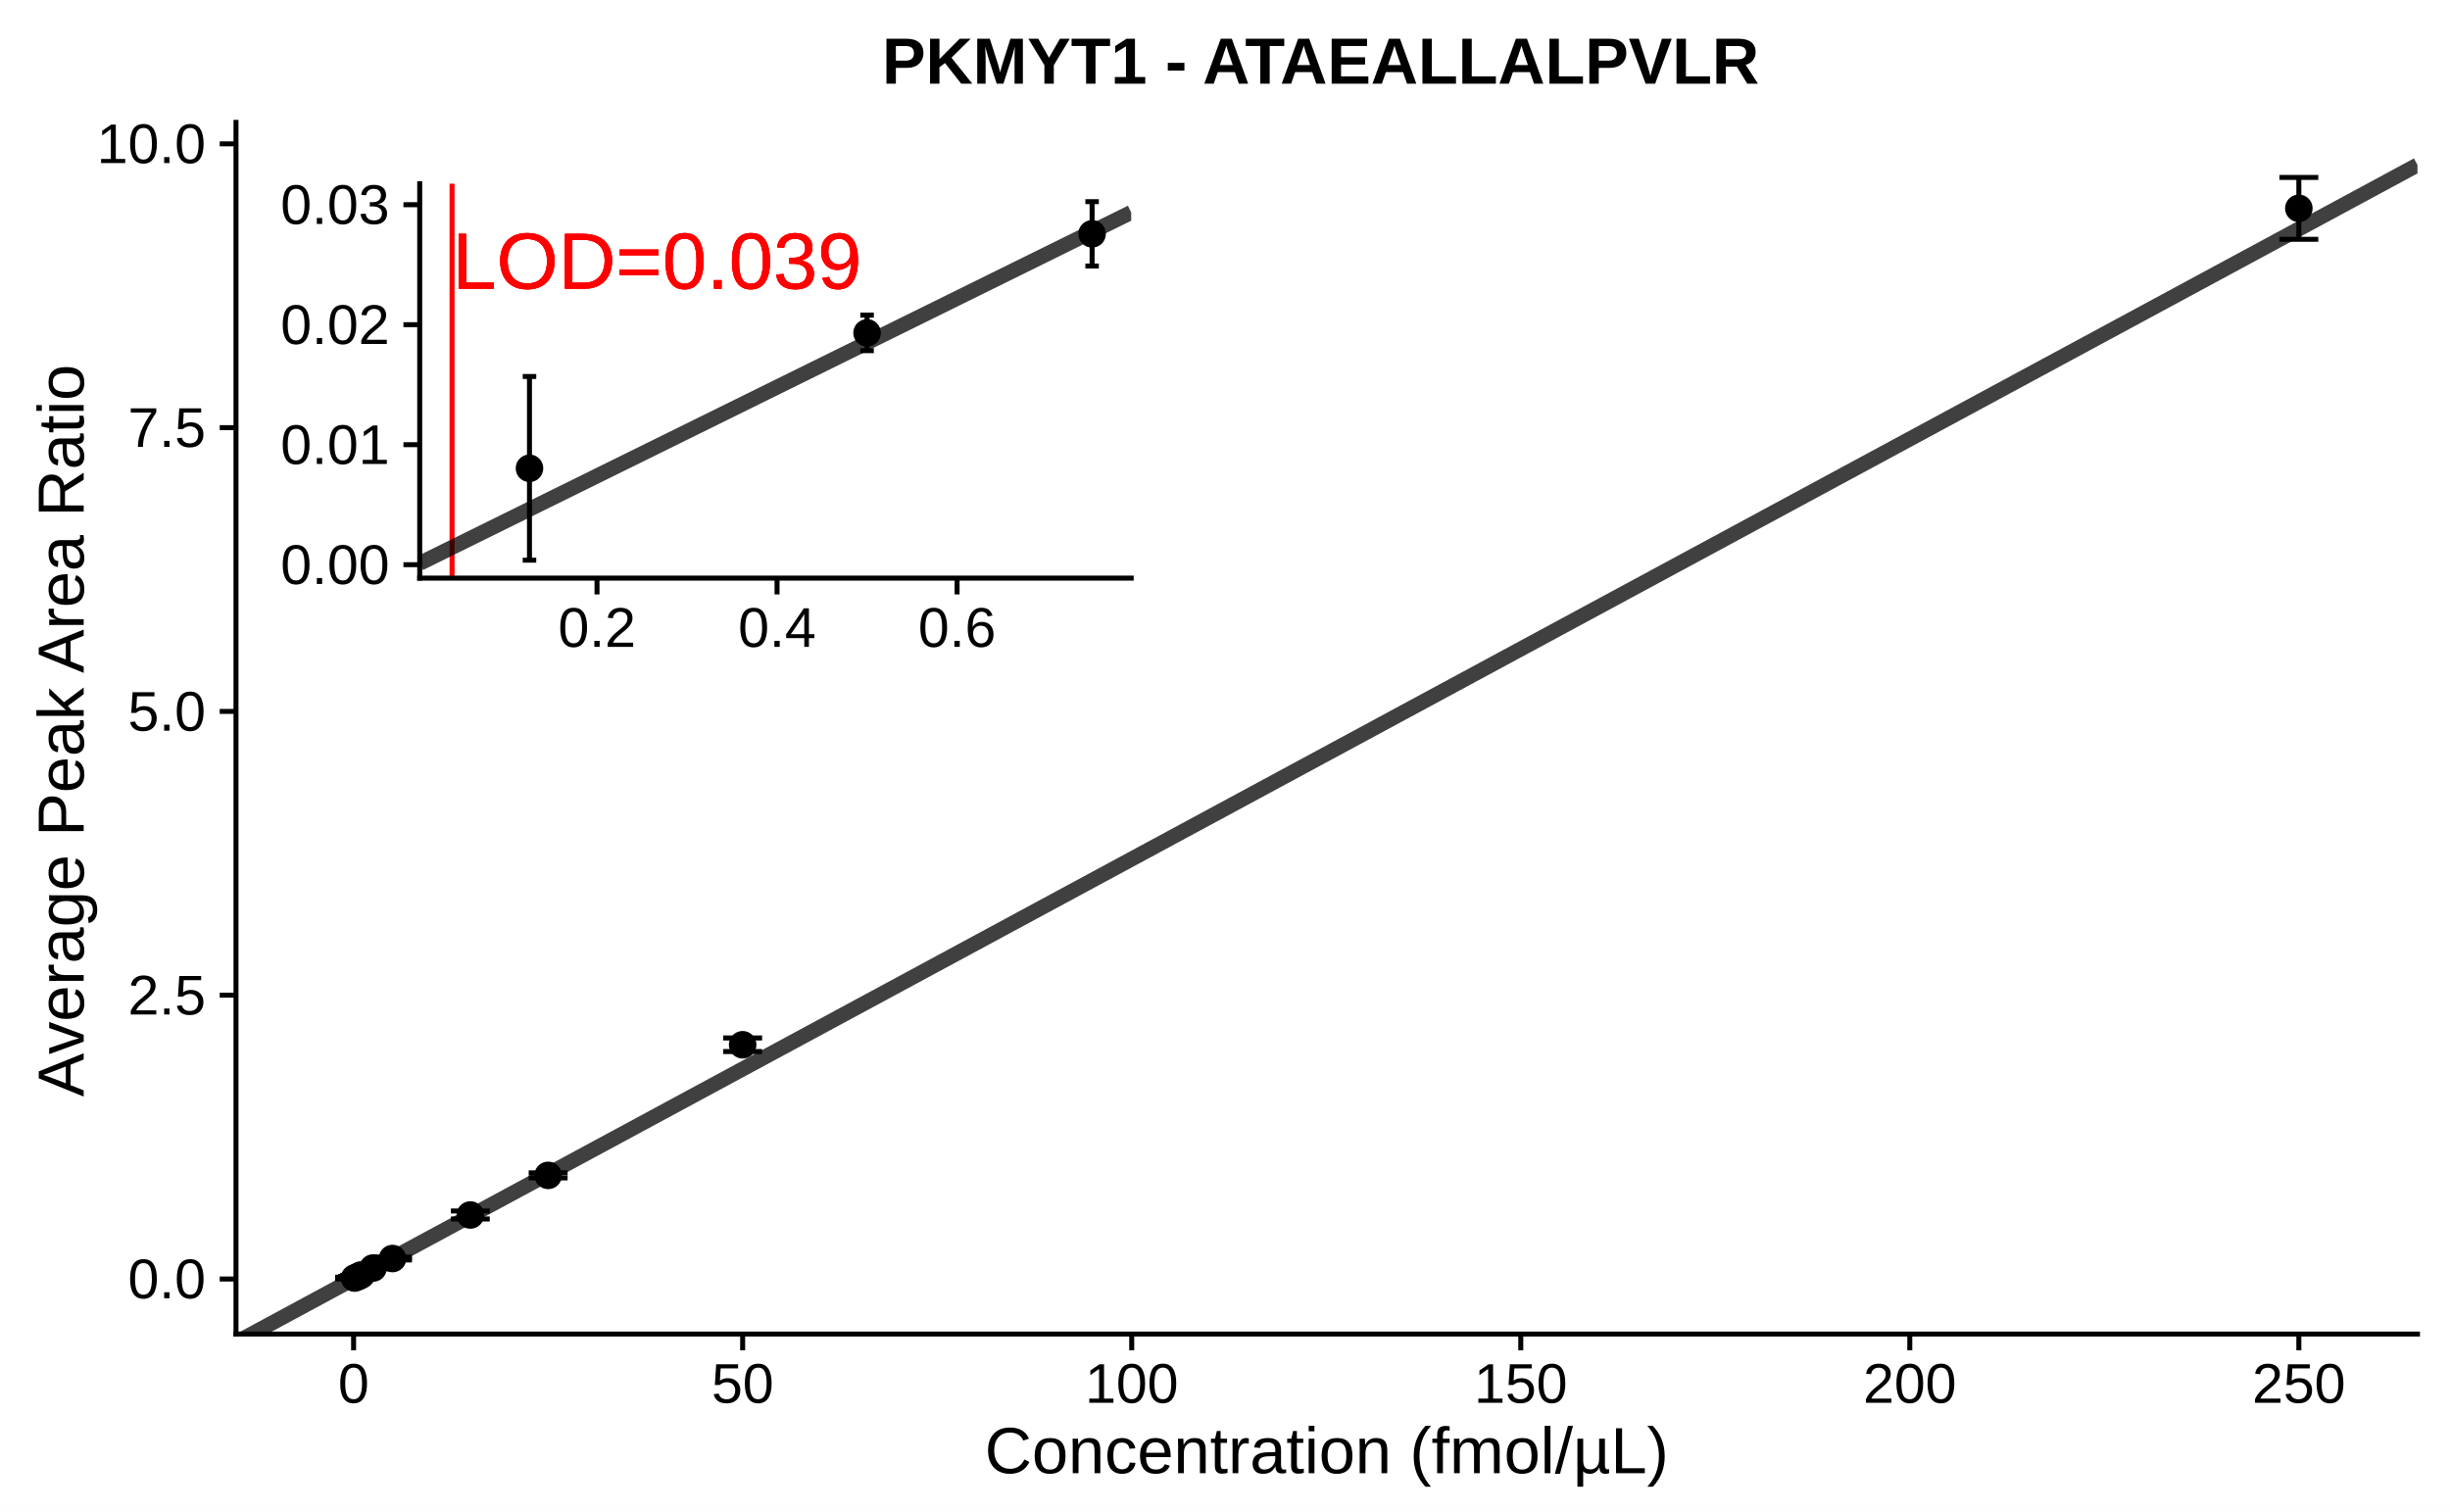
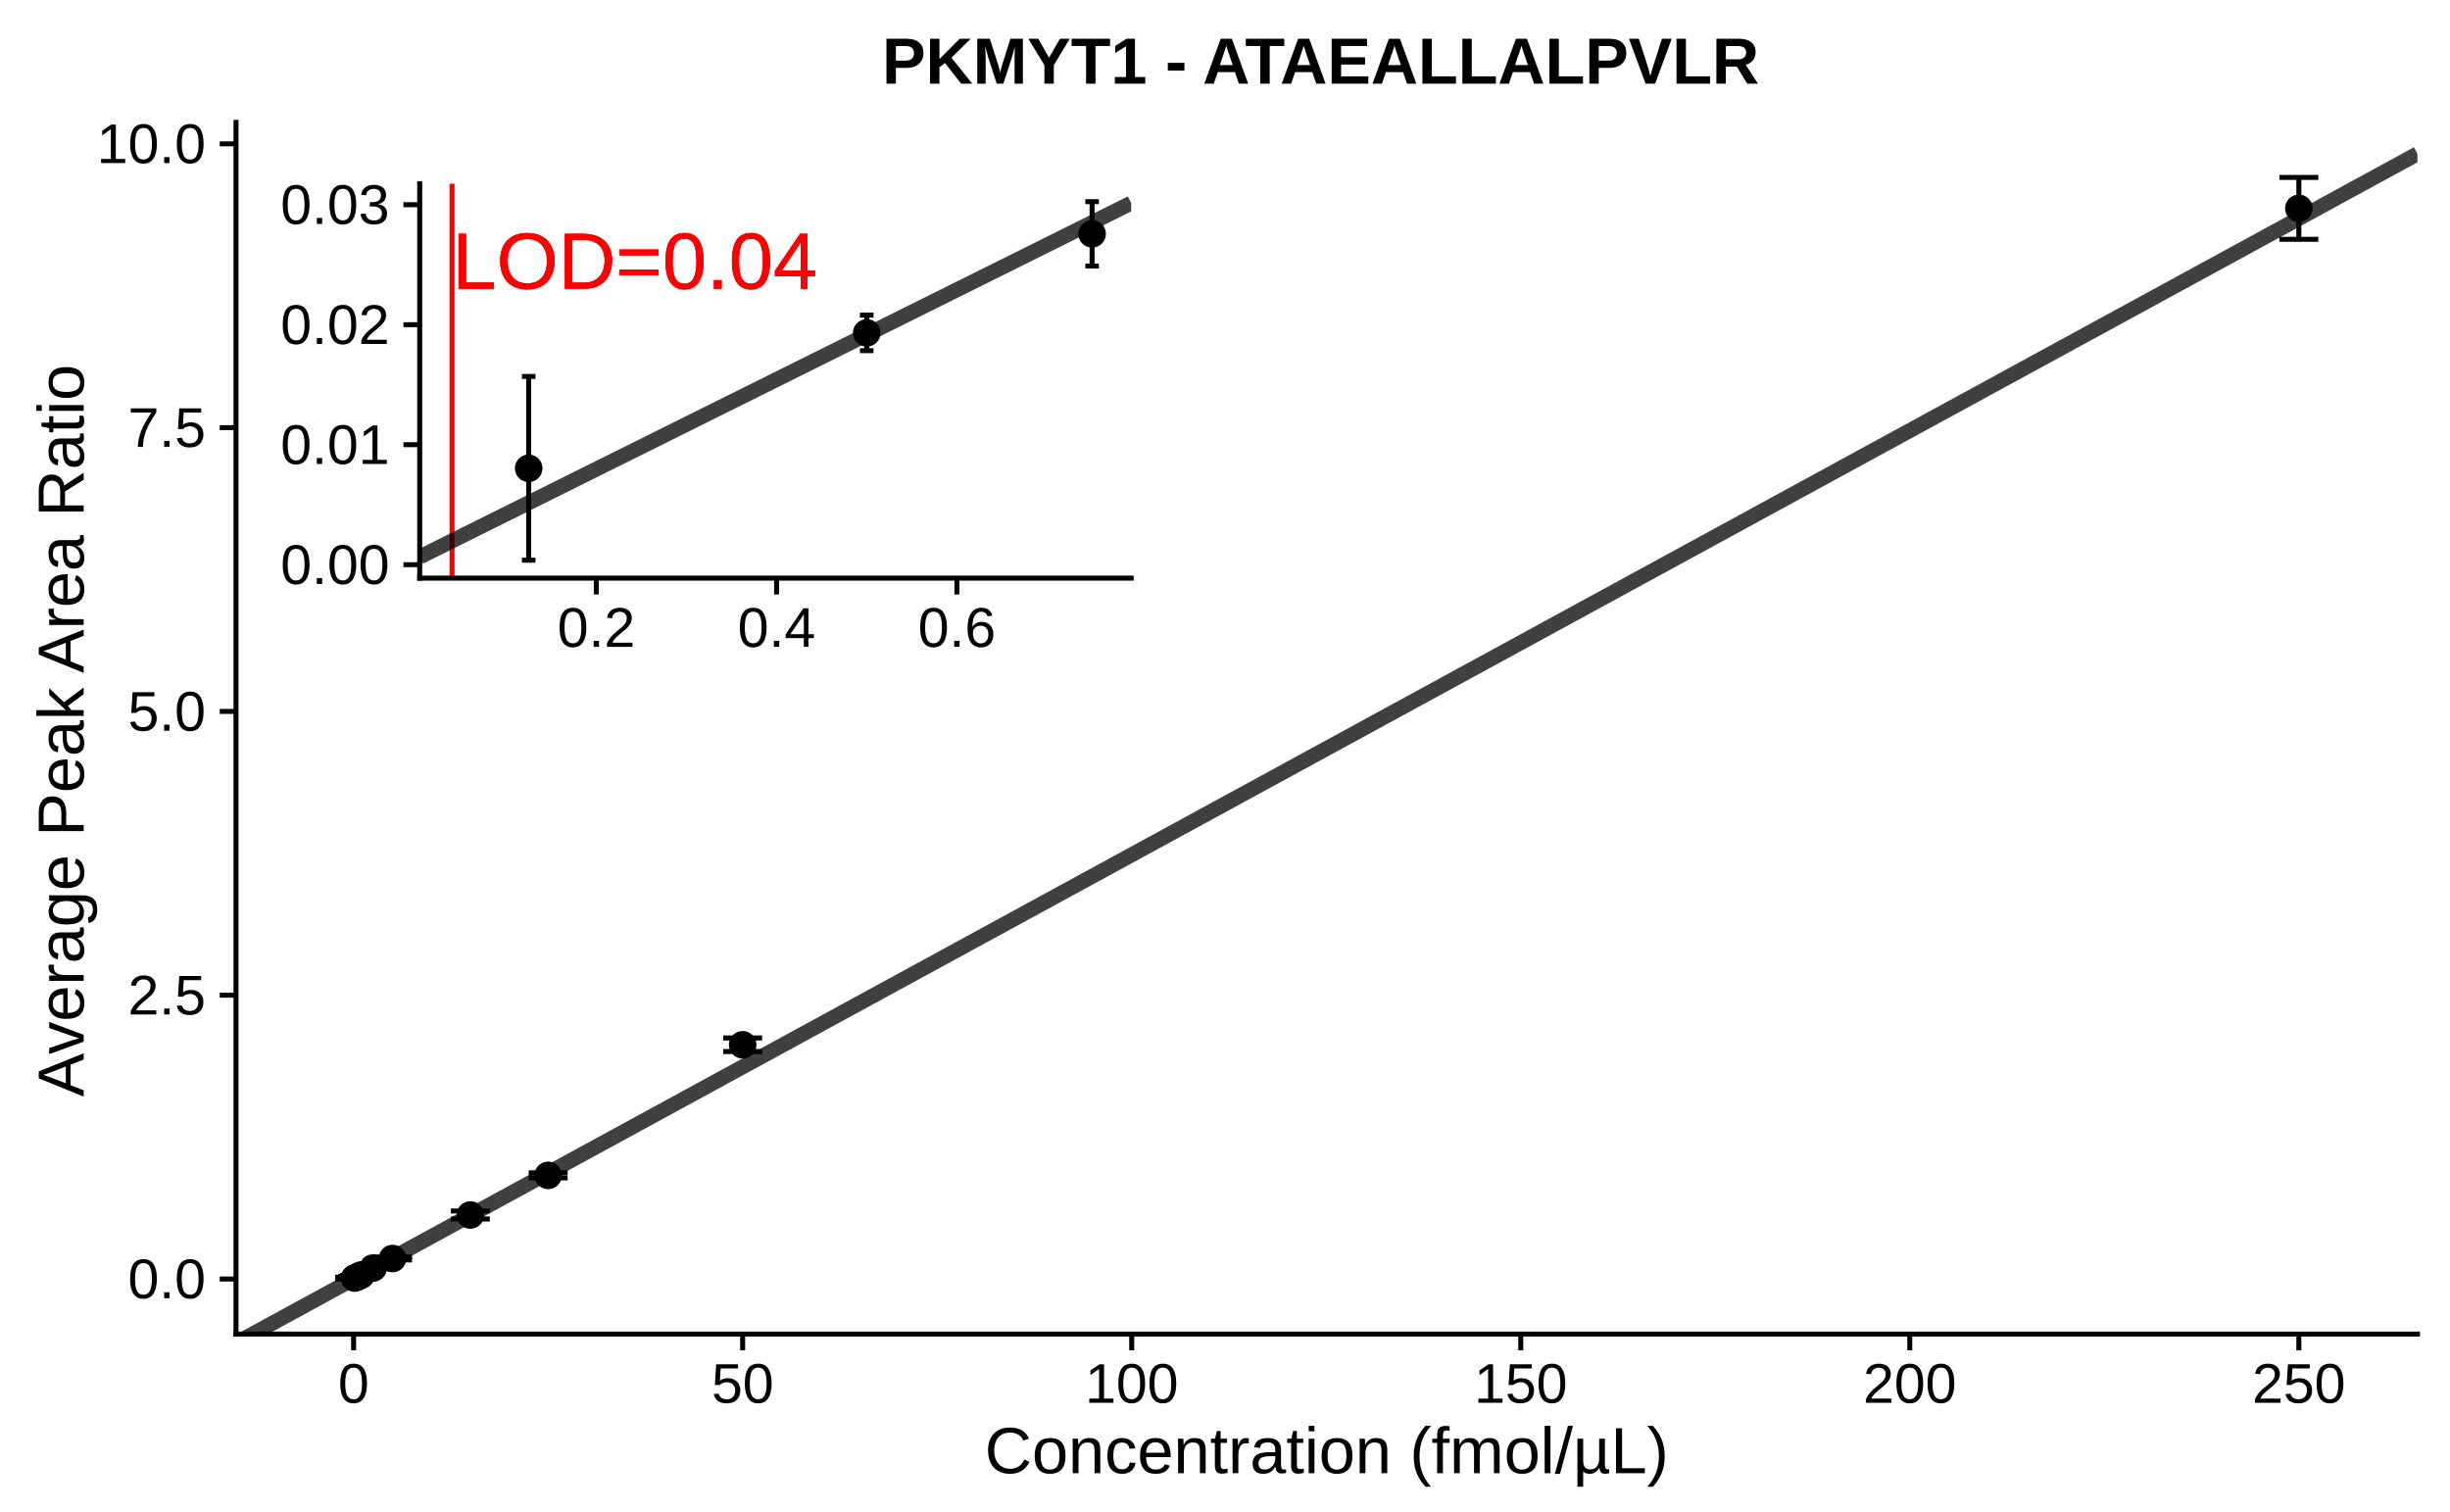
<svg xmlns="http://www.w3.org/2000/svg" viewBox="0 0 525.00 324.00">
  <defs>
    <style type="text/css">
    line, polyline, path, rect, circle {
      fill: none;
      stroke: #000000;
      stroke-linecap: round;
      stroke-linejoin: round;
      stroke-miterlimit: 10.00;
    }
  </style>
  </defs>
  <rect width="100%" height="100%" style="stroke: none; fill: #FFFFFF;" />
  <defs>
    <clipPath id="cpNTAuNTY2OXw1MTguMDI2fDI4NS44OXwyNi4yMTk1">
      <rect x="50.57" y="26.22" width="467.46" height="259.67" />
    </clipPath>
  </defs>
  <circle cx="75.98" cy="273.90" r="1.95pt" style="stroke-width: 0.71; fill: #000000;" clip-path="url(#cpNTAuNTY2OXw1MTguMDI2fDI4NS44OXwyNi4yMTk1)" />
  <circle cx="76.61" cy="273.63" r="1.95pt" style="stroke-width: 0.71; fill: #000000;" clip-path="url(#cpNTAuNTY2OXw1MTguMDI2fDI4NS44OXwyNi4yMTk1)" />
  <circle cx="77.03" cy="273.43" r="1.95pt" style="stroke-width: 0.71; fill: #000000;" clip-path="url(#cpNTAuNTY2OXw1MTguMDI2fDI4NS44OXwyNi4yMTk1)" />
  <circle cx="77.44" cy="273.22" r="1.95pt" style="stroke-width: 0.71; fill: #000000;" clip-path="url(#cpNTAuNTY2OXw1MTguMDI2fDI4NS44OXwyNi4yMTk1)" />
  <circle cx="79.94" cy="271.75" r="1.95pt" style="stroke-width: 0.71; fill: #000000;" clip-path="url(#cpNTAuNTY2OXw1MTguMDI2fDI4NS44OXwyNi4yMTk1)" />
  <circle cx="84.11" cy="269.71" r="1.95pt" style="stroke-width: 0.71; fill: #000000;" clip-path="url(#cpNTAuNTY2OXw1MTguMDI2fDI4NS44OXwyNi4yMTk1)" />
  <circle cx="100.79" cy="260.38" r="1.95pt" style="stroke-width: 0.71; fill: #000000;" clip-path="url(#cpNTAuNTY2OXw1MTguMDI2fDI4NS44OXwyNi4yMTk1)" />
  <circle cx="117.46" cy="251.89" r="1.95pt" style="stroke-width: 0.71; fill: #000000;" clip-path="url(#cpNTAuNTY2OXw1MTguMDI2fDI4NS44OXwyNi4yMTk1)" />
  <circle cx="159.14" cy="223.90" r="1.95pt" style="stroke-width: 0.71; fill: #000000;" clip-path="url(#cpNTAuNTY2OXw1MTguMDI2fDI4NS44OXwyNi4yMTk1)" />
  <circle cx="492.61" cy="44.65" r="1.95pt" style="stroke-width: 0.71; fill: #000000;" clip-path="url(#cpNTAuNTY2OXw1MTguMDI2fDI4NS44OXwyNi4yMTk1)" />
  <polyline points="71.82,273.71 80.15,273.71 " style="stroke-width: 1.07; stroke-linecap: butt;" clip-path="url(#cpNTAuNTY2OXw1MTguMDI2fDI4NS44OXwyNi4yMTk1)" />
  <polyline points="75.98,273.71 75.98,274.09 " style="stroke-width: 1.07; stroke-linecap: butt;" clip-path="url(#cpNTAuNTY2OXw1MTguMDI2fDI4NS44OXwyNi4yMTk1)" />
  <polyline points="71.82,274.09 80.15,274.09 " style="stroke-width: 1.07; stroke-linecap: butt;" clip-path="url(#cpNTAuNTY2OXw1MTguMDI2fDI4NS44OXwyNi4yMTk1)" />
  <polyline points="72.44,273.59 80.78,273.59 " style="stroke-width: 1.07; stroke-linecap: butt;" clip-path="url(#cpNTAuNTY2OXw1MTguMDI2fDI4NS44OXwyNi4yMTk1)" />
  <polyline points="76.61,273.59 76.61,273.66 " style="stroke-width: 1.07; stroke-linecap: butt;" clip-path="url(#cpNTAuNTY2OXw1MTguMDI2fDI4NS44OXwyNi4yMTk1)" />
  <polyline points="72.44,273.66 80.78,273.66 " style="stroke-width: 1.07; stroke-linecap: butt;" clip-path="url(#cpNTAuNTY2OXw1MTguMDI2fDI4NS44OXwyNi4yMTk1)" />
  <polyline points="72.86,273.36 81.19,273.36 " style="stroke-width: 1.07; stroke-linecap: butt;" clip-path="url(#cpNTAuNTY2OXw1MTguMDI2fDI4NS44OXwyNi4yMTk1)" />
  <polyline points="77.03,273.36 77.03,273.49 " style="stroke-width: 1.07; stroke-linecap: butt;" clip-path="url(#cpNTAuNTY2OXw1MTguMDI2fDI4NS44OXwyNi4yMTk1)" />
  <polyline points="72.86,273.49 81.19,273.49 " style="stroke-width: 1.07; stroke-linecap: butt;" clip-path="url(#cpNTAuNTY2OXw1MTguMDI2fDI4NS44OXwyNi4yMTk1)" />
  <polyline points="73.27,273.15 81.61,273.15 " style="stroke-width: 1.07; stroke-linecap: butt;" clip-path="url(#cpNTAuNTY2OXw1MTguMDI2fDI4NS44OXwyNi4yMTk1)" />
  <polyline points="77.44,273.15 77.44,273.28 " style="stroke-width: 1.07; stroke-linecap: butt;" clip-path="url(#cpNTAuNTY2OXw1MTguMDI2fDI4NS44OXwyNi4yMTk1)" />
  <polyline points="73.27,273.28 81.61,273.28 " style="stroke-width: 1.07; stroke-linecap: butt;" clip-path="url(#cpNTAuNTY2OXw1MTguMDI2fDI4NS44OXwyNi4yMTk1)" />
  <polyline points="75.77,271.59 84.11,271.59 " style="stroke-width: 1.07; stroke-linecap: butt;" clip-path="url(#cpNTAuNTY2OXw1MTguMDI2fDI4NS44OXwyNi4yMTk1)" />
  <polyline points="79.94,271.59 79.94,271.91 " style="stroke-width: 1.07; stroke-linecap: butt;" clip-path="url(#cpNTAuNTY2OXw1MTguMDI2fDI4NS44OXwyNi4yMTk1)" />
  <polyline points="75.77,271.91 84.11,271.91 " style="stroke-width: 1.07; stroke-linecap: butt;" clip-path="url(#cpNTAuNTY2OXw1MTguMDI2fDI4NS44OXwyNi4yMTk1)" />
  <polyline points="79.94,269.39 88.28,269.39 " style="stroke-width: 1.07; stroke-linecap: butt;" clip-path="url(#cpNTAuNTY2OXw1MTguMDI2fDI4NS44OXwyNi4yMTk1)" />
  <polyline points="84.11,269.39 84.11,270.02 " style="stroke-width: 1.07; stroke-linecap: butt;" clip-path="url(#cpNTAuNTY2OXw1MTguMDI2fDI4NS44OXwyNi4yMTk1)" />
  <polyline points="79.94,270.02 88.28,270.02 " style="stroke-width: 1.07; stroke-linecap: butt;" clip-path="url(#cpNTAuNTY2OXw1MTguMDI2fDI4NS44OXwyNi4yMTk1)" />
  <polyline points="96.62,259.52 104.95,259.52 " style="stroke-width: 1.07; stroke-linecap: butt;" clip-path="url(#cpNTAuNTY2OXw1MTguMDI2fDI4NS44OXwyNi4yMTk1)" />
  <polyline points="100.79,259.52 100.79,261.23 " style="stroke-width: 1.07; stroke-linecap: butt;" clip-path="url(#cpNTAuNTY2OXw1MTguMDI2fDI4NS44OXwyNi4yMTk1)" />
  <polyline points="96.62,261.23 104.95,261.23 " style="stroke-width: 1.07; stroke-linecap: butt;" clip-path="url(#cpNTAuNTY2OXw1MTguMDI2fDI4NS44OXwyNi4yMTk1)" />
  <polyline points="113.29,251.34 121.63,251.34 " style="stroke-width: 1.07; stroke-linecap: butt;" clip-path="url(#cpNTAuNTY2OXw1MTguMDI2fDI4NS44OXwyNi4yMTk1)" />
  <polyline points="117.46,251.34 117.46,252.43 " style="stroke-width: 1.07; stroke-linecap: butt;" clip-path="url(#cpNTAuNTY2OXw1MTguMDI2fDI4NS44OXwyNi4yMTk1)" />
  <polyline points="113.29,252.43 121.63,252.43 " style="stroke-width: 1.07; stroke-linecap: butt;" clip-path="url(#cpNTAuNTY2OXw1MTguMDI2fDI4NS44OXwyNi4yMTk1)" />
  <polyline points="154.97,222.44 163.31,222.44 " style="stroke-width: 1.07; stroke-linecap: butt;" clip-path="url(#cpNTAuNTY2OXw1MTguMDI2fDI4NS44OXwyNi4yMTk1)" />
  <polyline points="159.14,222.44 159.14,225.35 " style="stroke-width: 1.07; stroke-linecap: butt;" clip-path="url(#cpNTAuNTY2OXw1MTguMDI2fDI4NS44OXwyNi4yMTk1)" />
  <polyline points="154.97,225.35 163.31,225.35 " style="stroke-width: 1.07; stroke-linecap: butt;" clip-path="url(#cpNTAuNTY2OXw1MTguMDI2fDI4NS44OXwyNi4yMTk1)" />
  <polyline points="488.44,38.02 496.78,38.02 " style="stroke-width: 1.07; stroke-linecap: butt;" clip-path="url(#cpNTAuNTY2OXw1MTguMDI2fDI4NS44OXwyNi4yMTk1)" />
  <polyline points="492.61,38.02 492.61,51.28 " style="stroke-width: 1.07; stroke-linecap: butt;" clip-path="url(#cpNTAuNTY2OXw1MTguMDI2fDI4NS44OXwyNi4yMTk1)" />
  <polyline points="488.44,51.28 496.78,51.28 " style="stroke-width: 1.07; stroke-linecap: butt;" clip-path="url(#cpNTAuNTY2OXw1MTguMDI2fDI4NS44OXwyNi4yMTk1)" />
-   <line x1="50.57" y1="287.70" x2="518.03" y2="35.35" style="stroke-width: 3.20; stroke: #000000; stroke-opacity: 0.75; stroke-linecap: butt;" clip-path="url(#cpNTAuNTY2OXw1MTguMDI2fDI4NS44OXwyNi4yMTk1)" />
+   <line x1="50.57" y1="287.83" x2="518.03" y2="32.96" style="stroke-width: 3.20; stroke: #000000; stroke-opacity: 0.75; stroke-linecap: butt;" clip-path="url(#cpNTAuNTY2OXw1MTguMDI2fDI4NS44OXwyNi4yMTk1)" />
  <defs>
    <clipPath id="cpMHw1MjV8MzI0fDA=">
      <rect x="0.00" y="0.00" width="525.00" height="324.00" />
    </clipPath>
  </defs>
  <polyline points="50.57,285.89 50.57,26.22 " style="stroke-width: 1.07; stroke-linecap: square;" clip-path="url(#cpMHw1MjV8MzI0fDA=)" />
  <g clip-path="url(#cpMHw1MjV8MzI0fDA=)">
    <text x="27.41" y="278.22" style="font-size: 12.00px; font-family: Liberation Sans;" textLength="16.68px" lengthAdjust="spacingAndGlyphs">0.0</text>
  </g>
  <g clip-path="url(#cpMHw1MjV8MzI0fDA=)">
    <text x="27.41" y="217.41" style="font-size: 12.00px; font-family: Liberation Sans;" textLength="16.68px" lengthAdjust="spacingAndGlyphs">2.5</text>
  </g>
  <g clip-path="url(#cpMHw1MjV8MzI0fDA=)">
    <text x="27.41" y="156.59" style="font-size: 12.00px; font-family: Liberation Sans;" textLength="16.68px" lengthAdjust="spacingAndGlyphs">5.0</text>
  </g>
  <g clip-path="url(#cpMHw1MjV8MzI0fDA=)">
    <text x="27.41" y="95.77" style="font-size: 12.00px; font-family: Liberation Sans;" textLength="16.68px" lengthAdjust="spacingAndGlyphs">7.5</text>
  </g>
  <g clip-path="url(#cpMHw1MjV8MzI0fDA=)">
    <text x="20.74" y="34.95" style="font-size: 12.00px; font-family: Liberation Sans;" textLength="23.35px" lengthAdjust="spacingAndGlyphs">10.0</text>
  </g>
  <polyline points="47.08,274.10 50.57,274.10 " style="stroke-width: 1.07; stroke-linecap: butt;" clip-path="url(#cpMHw1MjV8MzI0fDA=)" />
  <polyline points="47.08,213.28 50.57,213.28 " style="stroke-width: 1.07; stroke-linecap: butt;" clip-path="url(#cpMHw1MjV8MzI0fDA=)" />
  <polyline points="47.08,152.46 50.57,152.46 " style="stroke-width: 1.07; stroke-linecap: butt;" clip-path="url(#cpMHw1MjV8MzI0fDA=)" />
  <polyline points="47.08,91.64 50.57,91.64 " style="stroke-width: 1.07; stroke-linecap: butt;" clip-path="url(#cpMHw1MjV8MzI0fDA=)" />
  <polyline points="47.08,30.83 50.57,30.83 " style="stroke-width: 1.07; stroke-linecap: butt;" clip-path="url(#cpMHw1MjV8MzI0fDA=)" />
  <polyline points="50.57,285.89 518.03,285.89 " style="stroke-width: 1.07; stroke-linecap: square;" clip-path="url(#cpMHw1MjV8MzI0fDA=)" />
  <polyline points="75.77,289.38 75.77,285.89 " style="stroke-width: 1.07; stroke-linecap: butt;" clip-path="url(#cpMHw1MjV8MzI0fDA=)" />
  <polyline points="159.14,289.38 159.14,285.89 " style="stroke-width: 1.07; stroke-linecap: butt;" clip-path="url(#cpMHw1MjV8MzI0fDA=)" />
  <polyline points="242.51,289.38 242.51,285.89 " style="stroke-width: 1.07; stroke-linecap: butt;" clip-path="url(#cpMHw1MjV8MzI0fDA=)" />
  <polyline points="325.88,289.38 325.88,285.89 " style="stroke-width: 1.07; stroke-linecap: butt;" clip-path="url(#cpMHw1MjV8MzI0fDA=)" />
  <polyline points="409.24,289.38 409.24,285.89 " style="stroke-width: 1.07; stroke-linecap: butt;" clip-path="url(#cpMHw1MjV8MzI0fDA=)" />
  <polyline points="492.61,289.38 492.61,285.89 " style="stroke-width: 1.07; stroke-linecap: butt;" clip-path="url(#cpMHw1MjV8MzI0fDA=)" />
  <g clip-path="url(#cpMHw1MjV8MzI0fDA=)">
    <text x="72.44" y="300.62" style="font-size: 12.00px; font-family: Liberation Sans;" textLength="6.67px" lengthAdjust="spacingAndGlyphs">0</text>
  </g>
  <g clip-path="url(#cpMHw1MjV8MzI0fDA=)">
    <text x="152.47" y="300.62" style="font-size: 12.00px; font-family: Liberation Sans;" textLength="13.35px" lengthAdjust="spacingAndGlyphs">50</text>
  </g>
  <g clip-path="url(#cpMHw1MjV8MzI0fDA=)">
    <text x="232.50" y="300.62" style="font-size: 12.00px; font-family: Liberation Sans;" textLength="20.02px" lengthAdjust="spacingAndGlyphs">100</text>
  </g>
  <g clip-path="url(#cpMHw1MjV8MzI0fDA=)">
    <text x="315.87" y="300.62" style="font-size: 12.00px; font-family: Liberation Sans;" textLength="20.02px" lengthAdjust="spacingAndGlyphs">150</text>
  </g>
  <g clip-path="url(#cpMHw1MjV8MzI0fDA=)">
    <text x="399.23" y="300.62" style="font-size: 12.00px; font-family: Liberation Sans;" textLength="20.02px" lengthAdjust="spacingAndGlyphs">200</text>
  </g>
  <g clip-path="url(#cpMHw1MjV8MzI0fDA=)">
    <text x="482.60" y="300.62" style="font-size: 12.00px; font-family: Liberation Sans;" textLength="20.02px" lengthAdjust="spacingAndGlyphs">250</text>
  </g>
  <g clip-path="url(#cpMHw1MjV8MzI0fDA=)">
    <text x="211.01" y="315.71" style="font-size: 14.00px; font-family: Liberation Sans;" textLength="146.57px" lengthAdjust="spacingAndGlyphs">Concentration (fmol/µL)</text>
  </g>
  <g clip-path="url(#cpMHw1MjV8MzI0fDA=)">
    <text transform="translate(17.93,235.04) rotate(-90)" style="font-size: 14.00px; font-family: Liberation Sans;" textLength="157.98px" lengthAdjust="spacingAndGlyphs">Average Peak Area Ratio</text>
  </g>
  <g clip-path="url(#cpMHw1MjV8MzI0fDA=)">
    <text x="189.02" y="17.93" style="font-size: 14.00px; font-weight: bold; font-family: Liberation Sans;" textLength="190.55px" lengthAdjust="spacingAndGlyphs">PKMYT1 - ATAEALLALPVLR</text>
  </g>
  <defs>
    <clipPath id="cpMzkuMzc1fDI0OS4zNzV8MTYyfDMyLjQ=">
      <rect x="39.38" y="32.40" width="210.00" height="129.60" />
    </clipPath>
  </defs>
  <defs>
    <clipPath id="cpMHw1MjV8MzI0fDA=">
      <rect x="0.00" y="0.00" width="525.00" height="324.00" />
    </clipPath>
  </defs>
  <defs>
    <clipPath id="cpODkuOTQxOXwyNDIuNDAxfDEyMy44OXwzOS4zNzM4">
      <rect x="89.94" y="39.37" width="152.46" height="84.52" />
    </clipPath>
  </defs>
  <line x1="96.87" y1="123.89" x2="96.87" y2="39.37" style="stroke-width: 1.07; stroke: #FF0000; stroke-linecap: butt;" clip-path="url(#cpODkuOTQxOXwyNDIuNDAxfDEyMy44OXwzOS4zNzM4)" />
  <g clip-path="url(#cpODkuOTQxOXwyNDIuNDAxfDEyMy44OXwzOS4zNzM4)">
-     <text x="96.87" y="61.86" style="font-size: 17.07px; fill: #FF0000; font-family: Liberation Sans;" textLength="87.79px" lengthAdjust="spacingAndGlyphs">LOD=0.039</text>
+     <text x="96.87" y="61.86" style="font-size: 17.07px; fill: #FF0000; font-family: Liberation Sans;" textLength="78.30px" lengthAdjust="spacingAndGlyphs">LOD=0.04</text>
  </g>
  <g clip-path="url(#cpODkuOTQxOXwyNDIuNDAxfDEyMy44OXwzOS4zNzM4)">
-     <text x="96.87" y="61.86" style="font-size: 17.07px; fill: #FF0000; font-family: Liberation Sans;" textLength="87.79px" lengthAdjust="spacingAndGlyphs">LOD=0.039</text>
+     <text x="96.87" y="61.86" style="font-size: 17.07px; fill: #FF0000; font-family: Liberation Sans;" textLength="78.30px" lengthAdjust="spacingAndGlyphs">LOD=0.04</text>
  </g>
  <g clip-path="url(#cpODkuOTQxOXwyNDIuNDAxfDEyMy44OXwzOS4zNzM4)">
-     <text x="96.87" y="61.86" style="font-size: 17.07px; fill: #FF0000; font-family: Liberation Sans;" textLength="87.79px" lengthAdjust="spacingAndGlyphs">LOD=0.039</text>
+     <text x="96.87" y="61.86" style="font-size: 17.07px; fill: #FF0000; font-family: Liberation Sans;" textLength="78.30px" lengthAdjust="spacingAndGlyphs">LOD=0.04</text>
  </g>
-   <circle cx="113.46" cy="100.36" r="1.95pt" style="stroke-width: 0.71; fill: #000000;" clip-path="url(#cpODkuOTQxOXwyNDIuNDAxfDEyMy44OXwzOS4zNzM4)" />
-   <circle cx="185.80" cy="71.34" r="1.95pt" style="stroke-width: 0.71; fill: #000000;" clip-path="url(#cpODkuOTQxOXwyNDIuNDAxfDEyMy44OXwzOS4zNzM4)" />
+   <circle cx="113.29" cy="100.36" r="1.95pt" style="stroke-width: 0.71; fill: #000000;" clip-path="url(#cpODkuOTQxOXwyNDIuNDAxfDEyMy44OXwzOS4zNzM4)" />
+   <circle cx="185.73" cy="71.34" r="1.95pt" style="stroke-width: 0.71; fill: #000000;" clip-path="url(#cpODkuOTQxOXwyNDIuNDAxfDEyMy44OXwzOS4zNzM4)" />
  <circle cx="234.02" cy="50.11" r="1.95pt" style="stroke-width: 0.71; fill: #000000;" clip-path="url(#cpODkuOTQxOXwyNDIuNDAxfDEyMy44OXwzOS4zNzM4)" />
-   <polyline points="112.01,80.68 114.91,80.68 " style="stroke-width: 1.07; stroke-linecap: butt;" clip-path="url(#cpODkuOTQxOXwyNDIuNDAxfDEyMy44OXwzOS4zNzM4)" />
-   <polyline points="113.46,80.68 113.46,120.05 " style="stroke-width: 1.07; stroke-linecap: butt;" clip-path="url(#cpODkuOTQxOXwyNDIuNDAxfDEyMy44OXwzOS4zNzM4)" />
-   <polyline points="112.01,120.05 114.91,120.05 " style="stroke-width: 1.07; stroke-linecap: butt;" clip-path="url(#cpODkuOTQxOXwyNDIuNDAxfDEyMy44OXwzOS4zNzM4)" />
-   <polyline points="184.35,67.53 187.25,67.53 " style="stroke-width: 1.07; stroke-linecap: butt;" clip-path="url(#cpODkuOTQxOXwyNDIuNDAxfDEyMy44OXwzOS4zNzM4)" />
-   <polyline points="185.80,67.53 185.80,75.15 " style="stroke-width: 1.07; stroke-linecap: butt;" clip-path="url(#cpODkuOTQxOXwyNDIuNDAxfDEyMy44OXwzOS4zNzM4)" />
-   <polyline points="184.35,75.15 187.25,75.15 " style="stroke-width: 1.07; stroke-linecap: butt;" clip-path="url(#cpODkuOTQxOXwyNDIuNDAxfDEyMy44OXwzOS4zNzM4)" />
-   <polyline points="232.58,43.22 235.47,43.22 " style="stroke-width: 1.07; stroke-linecap: butt;" clip-path="url(#cpODkuOTQxOXwyNDIuNDAxfDEyMy44OXwzOS4zNzM4)" />
+   <polyline points="111.84,80.68 114.74,80.68 " style="stroke-width: 1.07; stroke-linecap: butt;" clip-path="url(#cpODkuOTQxOXwyNDIuNDAxfDEyMy44OXwzOS4zNzM4)" />
+   <polyline points="113.29,80.68 113.29,120.05 " style="stroke-width: 1.07; stroke-linecap: butt;" clip-path="url(#cpODkuOTQxOXwyNDIuNDAxfDEyMy44OXwzOS4zNzM4)" />
+   <polyline points="111.84,120.05 114.74,120.05 " style="stroke-width: 1.07; stroke-linecap: butt;" clip-path="url(#cpODkuOTQxOXwyNDIuNDAxfDEyMy44OXwzOS4zNzM4)" />
+   <polyline points="184.28,67.53 187.18,67.53 " style="stroke-width: 1.07; stroke-linecap: butt;" clip-path="url(#cpODkuOTQxOXwyNDIuNDAxfDEyMy44OXwzOS4zNzM4)" />
+   <polyline points="185.73,67.53 185.73,75.15 " style="stroke-width: 1.07; stroke-linecap: butt;" clip-path="url(#cpODkuOTQxOXwyNDIuNDAxfDEyMy44OXwzOS4zNzM4)" />
+   <polyline points="184.28,75.15 187.18,75.15 " style="stroke-width: 1.07; stroke-linecap: butt;" clip-path="url(#cpODkuOTQxOXwyNDIuNDAxfDEyMy44OXwzOS4zNzM4)" />
+   <polyline points="232.57,43.22 235.47,43.22 " style="stroke-width: 1.07; stroke-linecap: butt;" clip-path="url(#cpODkuOTQxOXwyNDIuNDAxfDEyMy44OXwzOS4zNzM4)" />
  <polyline points="234.02,43.22 234.02,57.01 " style="stroke-width: 1.07; stroke-linecap: butt;" clip-path="url(#cpODkuOTQxOXwyNDIuNDAxfDEyMy44OXwzOS4zNzM4)" />
-   <polyline points="232.58,57.01 235.47,57.01 " style="stroke-width: 1.07; stroke-linecap: butt;" clip-path="url(#cpODkuOTQxOXwyNDIuNDAxfDEyMy44OXwzOS4zNzM4)" />
-   <line x1="89.94" y1="120.73" x2="242.40" y2="45.52" style="stroke-width: 3.20; stroke: #000000; stroke-opacity: 0.75; stroke-linecap: butt;" clip-path="url(#cpODkuOTQxOXwyNDIuNDAxfDEyMy44OXwzOS4zNzM4)" />
+   <polyline points="232.57,57.01 235.47,57.01 " style="stroke-width: 1.07; stroke-linecap: butt;" clip-path="url(#cpODkuOTQxOXwyNDIuNDAxfDEyMy44OXwzOS4zNzM4)" />
+   <line x1="89.94" y1="119.36" x2="242.40" y2="43.52" style="stroke-width: 3.20; stroke: #000000; stroke-opacity: 0.75; stroke-linecap: butt;" clip-path="url(#cpODkuOTQxOXwyNDIuNDAxfDEyMy44OXwzOS4zNzM4)" />
  <defs>
    <clipPath id="cpMHw1MjV8MzI0fDA=">
      <rect x="0.00" y="0.00" width="525.00" height="324.00" />
    </clipPath>
  </defs>
  <polyline points="89.94,123.89 89.94,39.37 " style="stroke-width: 1.07; stroke-linecap: square;" clip-path="url(#cpMHw1MjV8MzI0fDA=)" />
  <g clip-path="url(#cpMHw1MjV8MzI0fDA=)">
    <text x="60.12" y="125.15" style="font-size: 12.00px; font-family: Liberation Sans;" textLength="23.35px" lengthAdjust="spacingAndGlyphs">0.00</text>
  </g>
  <g clip-path="url(#cpMHw1MjV8MzI0fDA=)">
    <text x="60.12" y="99.43" style="font-size: 12.00px; font-family: Liberation Sans;" textLength="23.35px" lengthAdjust="spacingAndGlyphs">0.01</text>
  </g>
  <g clip-path="url(#cpMHw1MjV8MzI0fDA=)">
    <text x="60.12" y="73.71" style="font-size: 12.00px; font-family: Liberation Sans;" textLength="23.35px" lengthAdjust="spacingAndGlyphs">0.02</text>
  </g>
  <g clip-path="url(#cpMHw1MjV8MzI0fDA=)">
    <text x="60.12" y="47.99" style="font-size: 12.00px; font-family: Liberation Sans;" textLength="23.35px" lengthAdjust="spacingAndGlyphs">0.03</text>
  </g>
  <polyline points="86.45,121.02 89.94,121.02 " style="stroke-width: 1.07; stroke-linecap: butt;" clip-path="url(#cpMHw1MjV8MzI0fDA=)" />
  <polyline points="86.45,95.30 89.94,95.30 " style="stroke-width: 1.07; stroke-linecap: butt;" clip-path="url(#cpMHw1MjV8MzI0fDA=)" />
  <polyline points="86.45,69.58 89.94,69.58 " style="stroke-width: 1.07; stroke-linecap: butt;" clip-path="url(#cpMHw1MjV8MzI0fDA=)" />
  <polyline points="86.45,43.87 89.94,43.87 " style="stroke-width: 1.07; stroke-linecap: butt;" clip-path="url(#cpMHw1MjV8MzI0fDA=)" />
  <polyline points="89.94,123.89 242.40,123.89 " style="stroke-width: 1.07; stroke-linecap: square;" clip-path="url(#cpMHw1MjV8MzI0fDA=)" />
-   <polyline points="127.93,127.38 127.93,123.89 " style="stroke-width: 1.07; stroke-linecap: butt;" clip-path="url(#cpMHw1MjV8MzI0fDA=)" />
-   <polyline points="166.51,127.38 166.51,123.89 " style="stroke-width: 1.07; stroke-linecap: butt;" clip-path="url(#cpMHw1MjV8MzI0fDA=)" />
-   <polyline points="205.09,127.38 205.09,123.89 " style="stroke-width: 1.07; stroke-linecap: butt;" clip-path="url(#cpMHw1MjV8MzI0fDA=)" />
+   <polyline points="127.78,127.38 127.78,123.89 " style="stroke-width: 1.07; stroke-linecap: butt;" clip-path="url(#cpMHw1MjV8MzI0fDA=)" />
+   <polyline points="166.41,127.38 166.41,123.89 " style="stroke-width: 1.07; stroke-linecap: butt;" clip-path="url(#cpMHw1MjV8MzI0fDA=)" />
+   <polyline points="205.05,127.38 205.05,123.89 " style="stroke-width: 1.07; stroke-linecap: butt;" clip-path="url(#cpMHw1MjV8MzI0fDA=)" />
  <g clip-path="url(#cpMHw1MjV8MzI0fDA=)">
-     <text x="119.59" y="138.62" style="font-size: 12.00px; font-family: Liberation Sans;" textLength="16.68px" lengthAdjust="spacingAndGlyphs">0.2</text>
+     <text x="119.44" y="138.62" style="font-size: 12.00px; font-family: Liberation Sans;" textLength="16.68px" lengthAdjust="spacingAndGlyphs">0.2</text>
  </g>
  <g clip-path="url(#cpMHw1MjV8MzI0fDA=)">
-     <text x="158.17" y="138.62" style="font-size: 12.00px; font-family: Liberation Sans;" textLength="16.68px" lengthAdjust="spacingAndGlyphs">0.4</text>
+     <text x="158.07" y="138.62" style="font-size: 12.00px; font-family: Liberation Sans;" textLength="16.68px" lengthAdjust="spacingAndGlyphs">0.4</text>
  </g>
  <g clip-path="url(#cpMHw1MjV8MzI0fDA=)">
-     <text x="196.75" y="138.62" style="font-size: 12.00px; font-family: Liberation Sans;" textLength="16.68px" lengthAdjust="spacingAndGlyphs">0.6</text>
+     <text x="196.71" y="138.62" style="font-size: 12.00px; font-family: Liberation Sans;" textLength="16.68px" lengthAdjust="spacingAndGlyphs">0.6</text>
  </g>
</svg>
